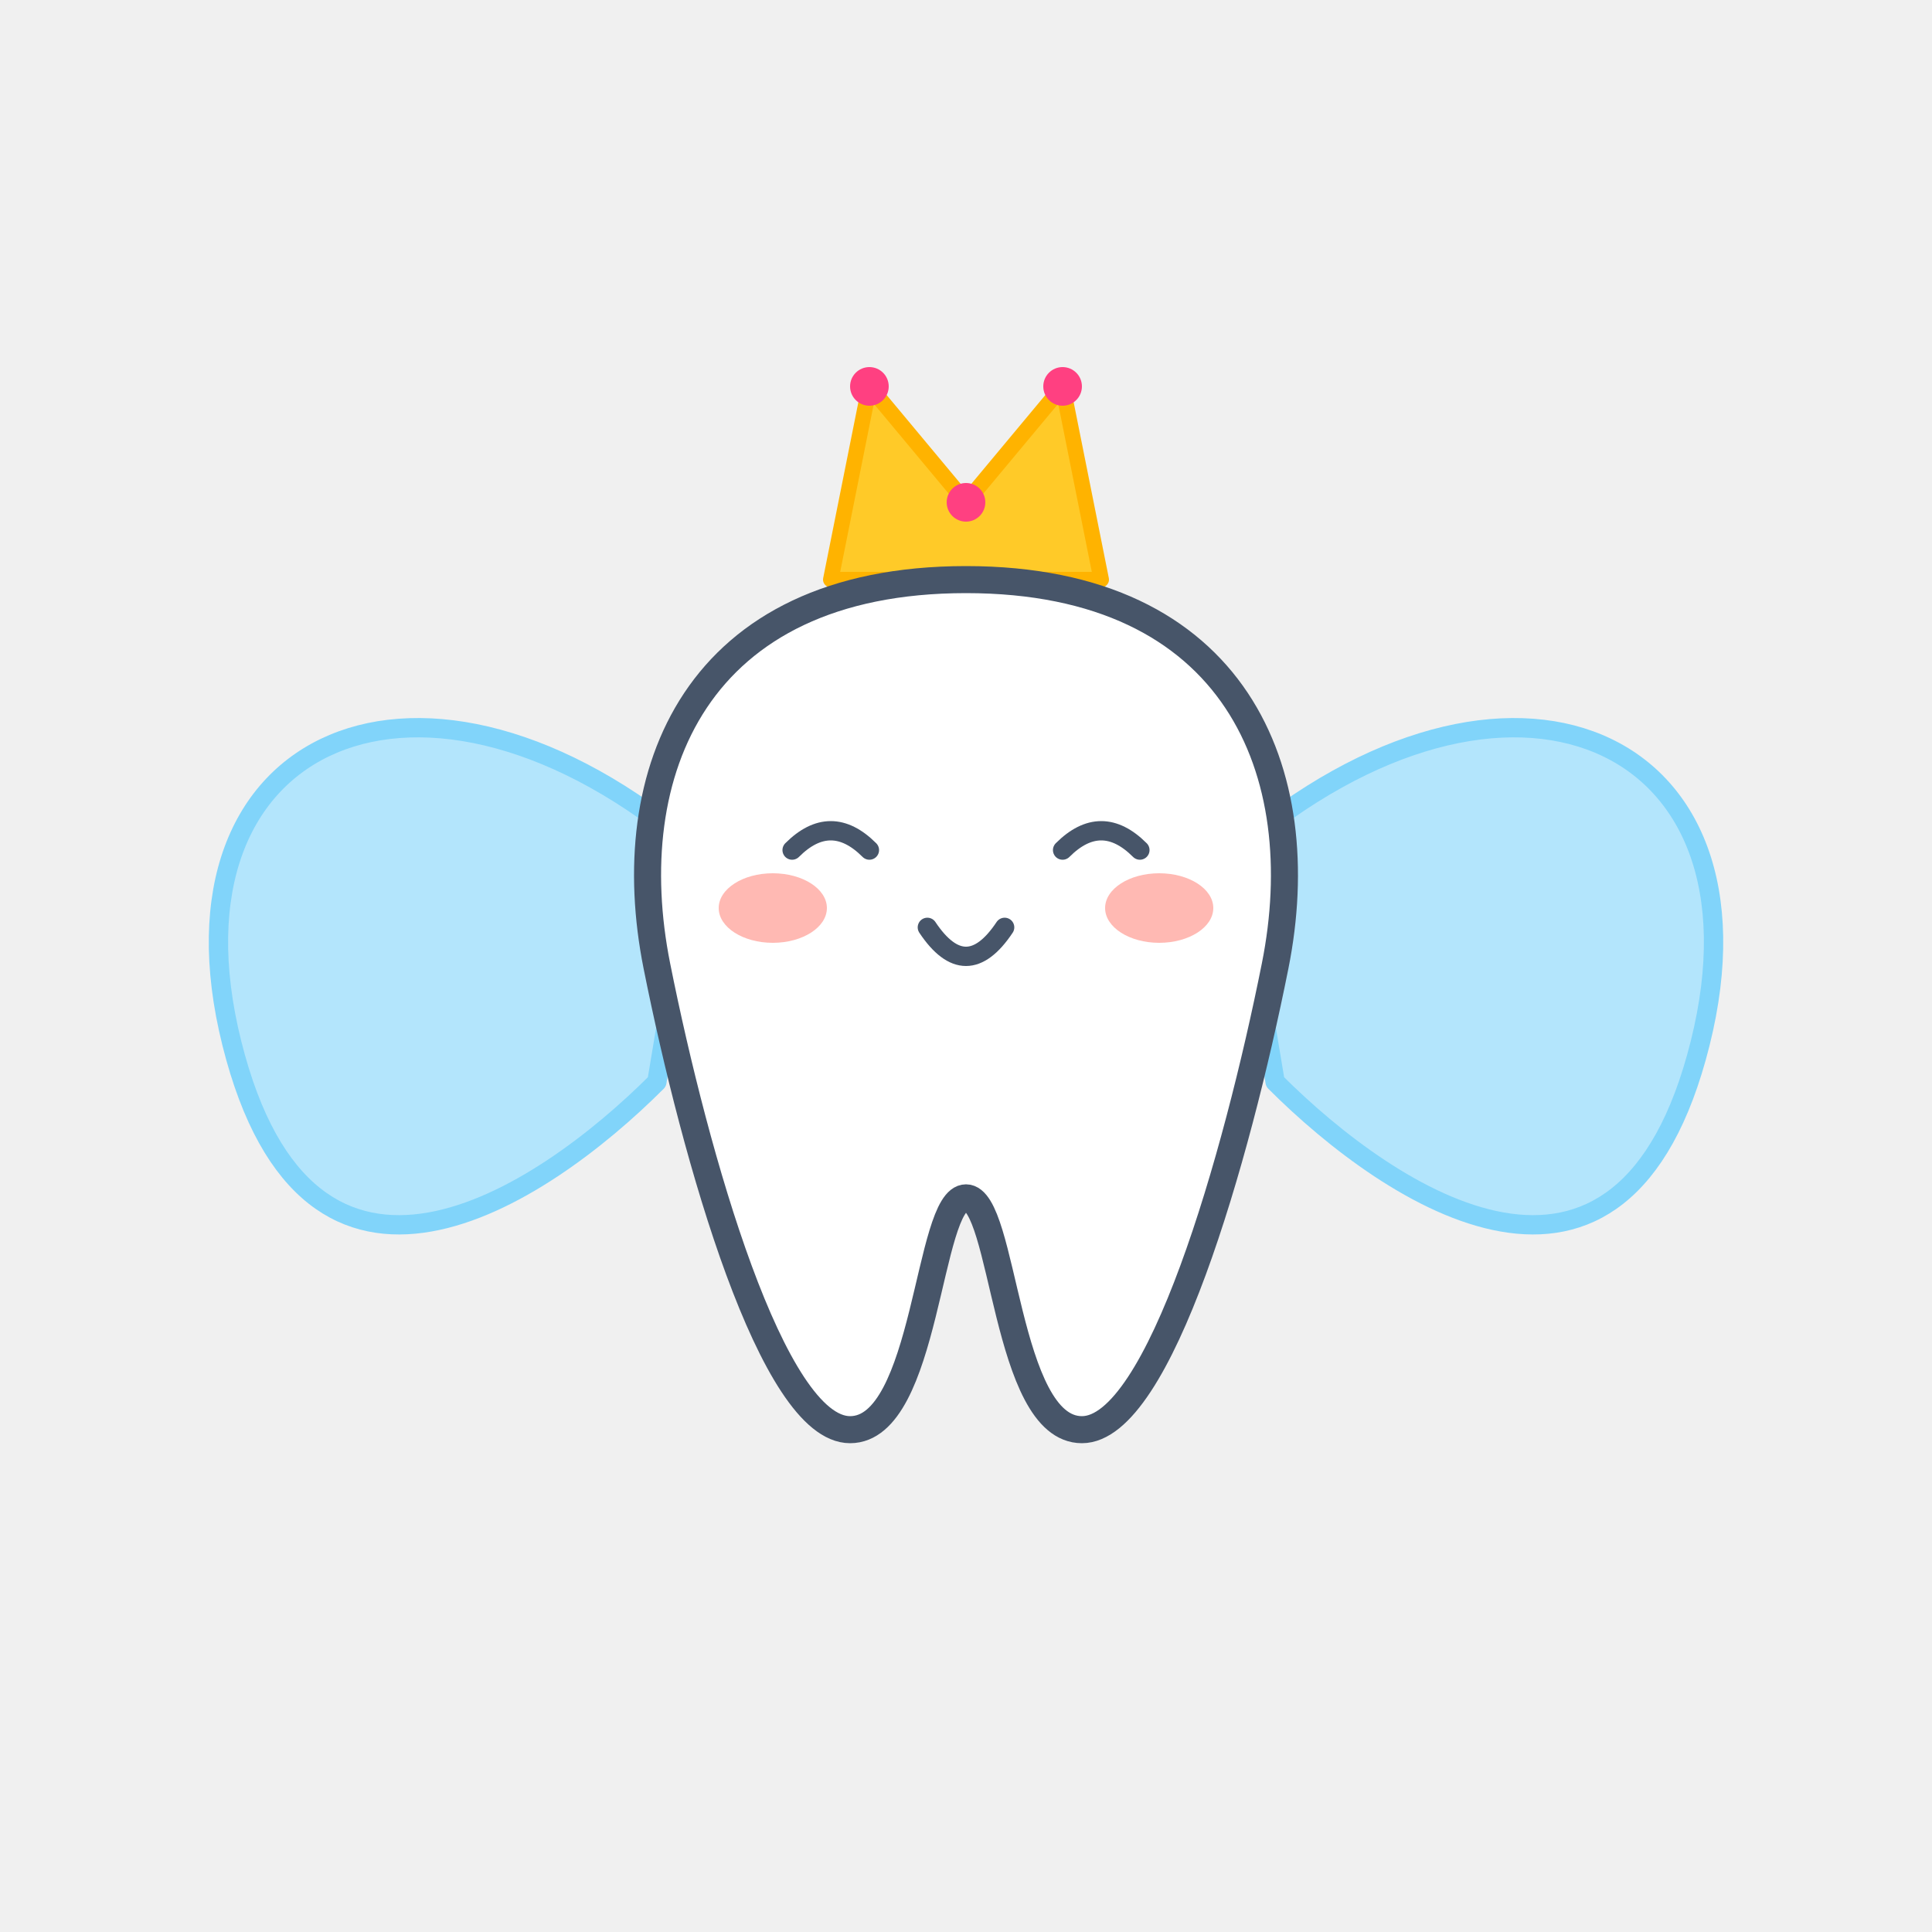
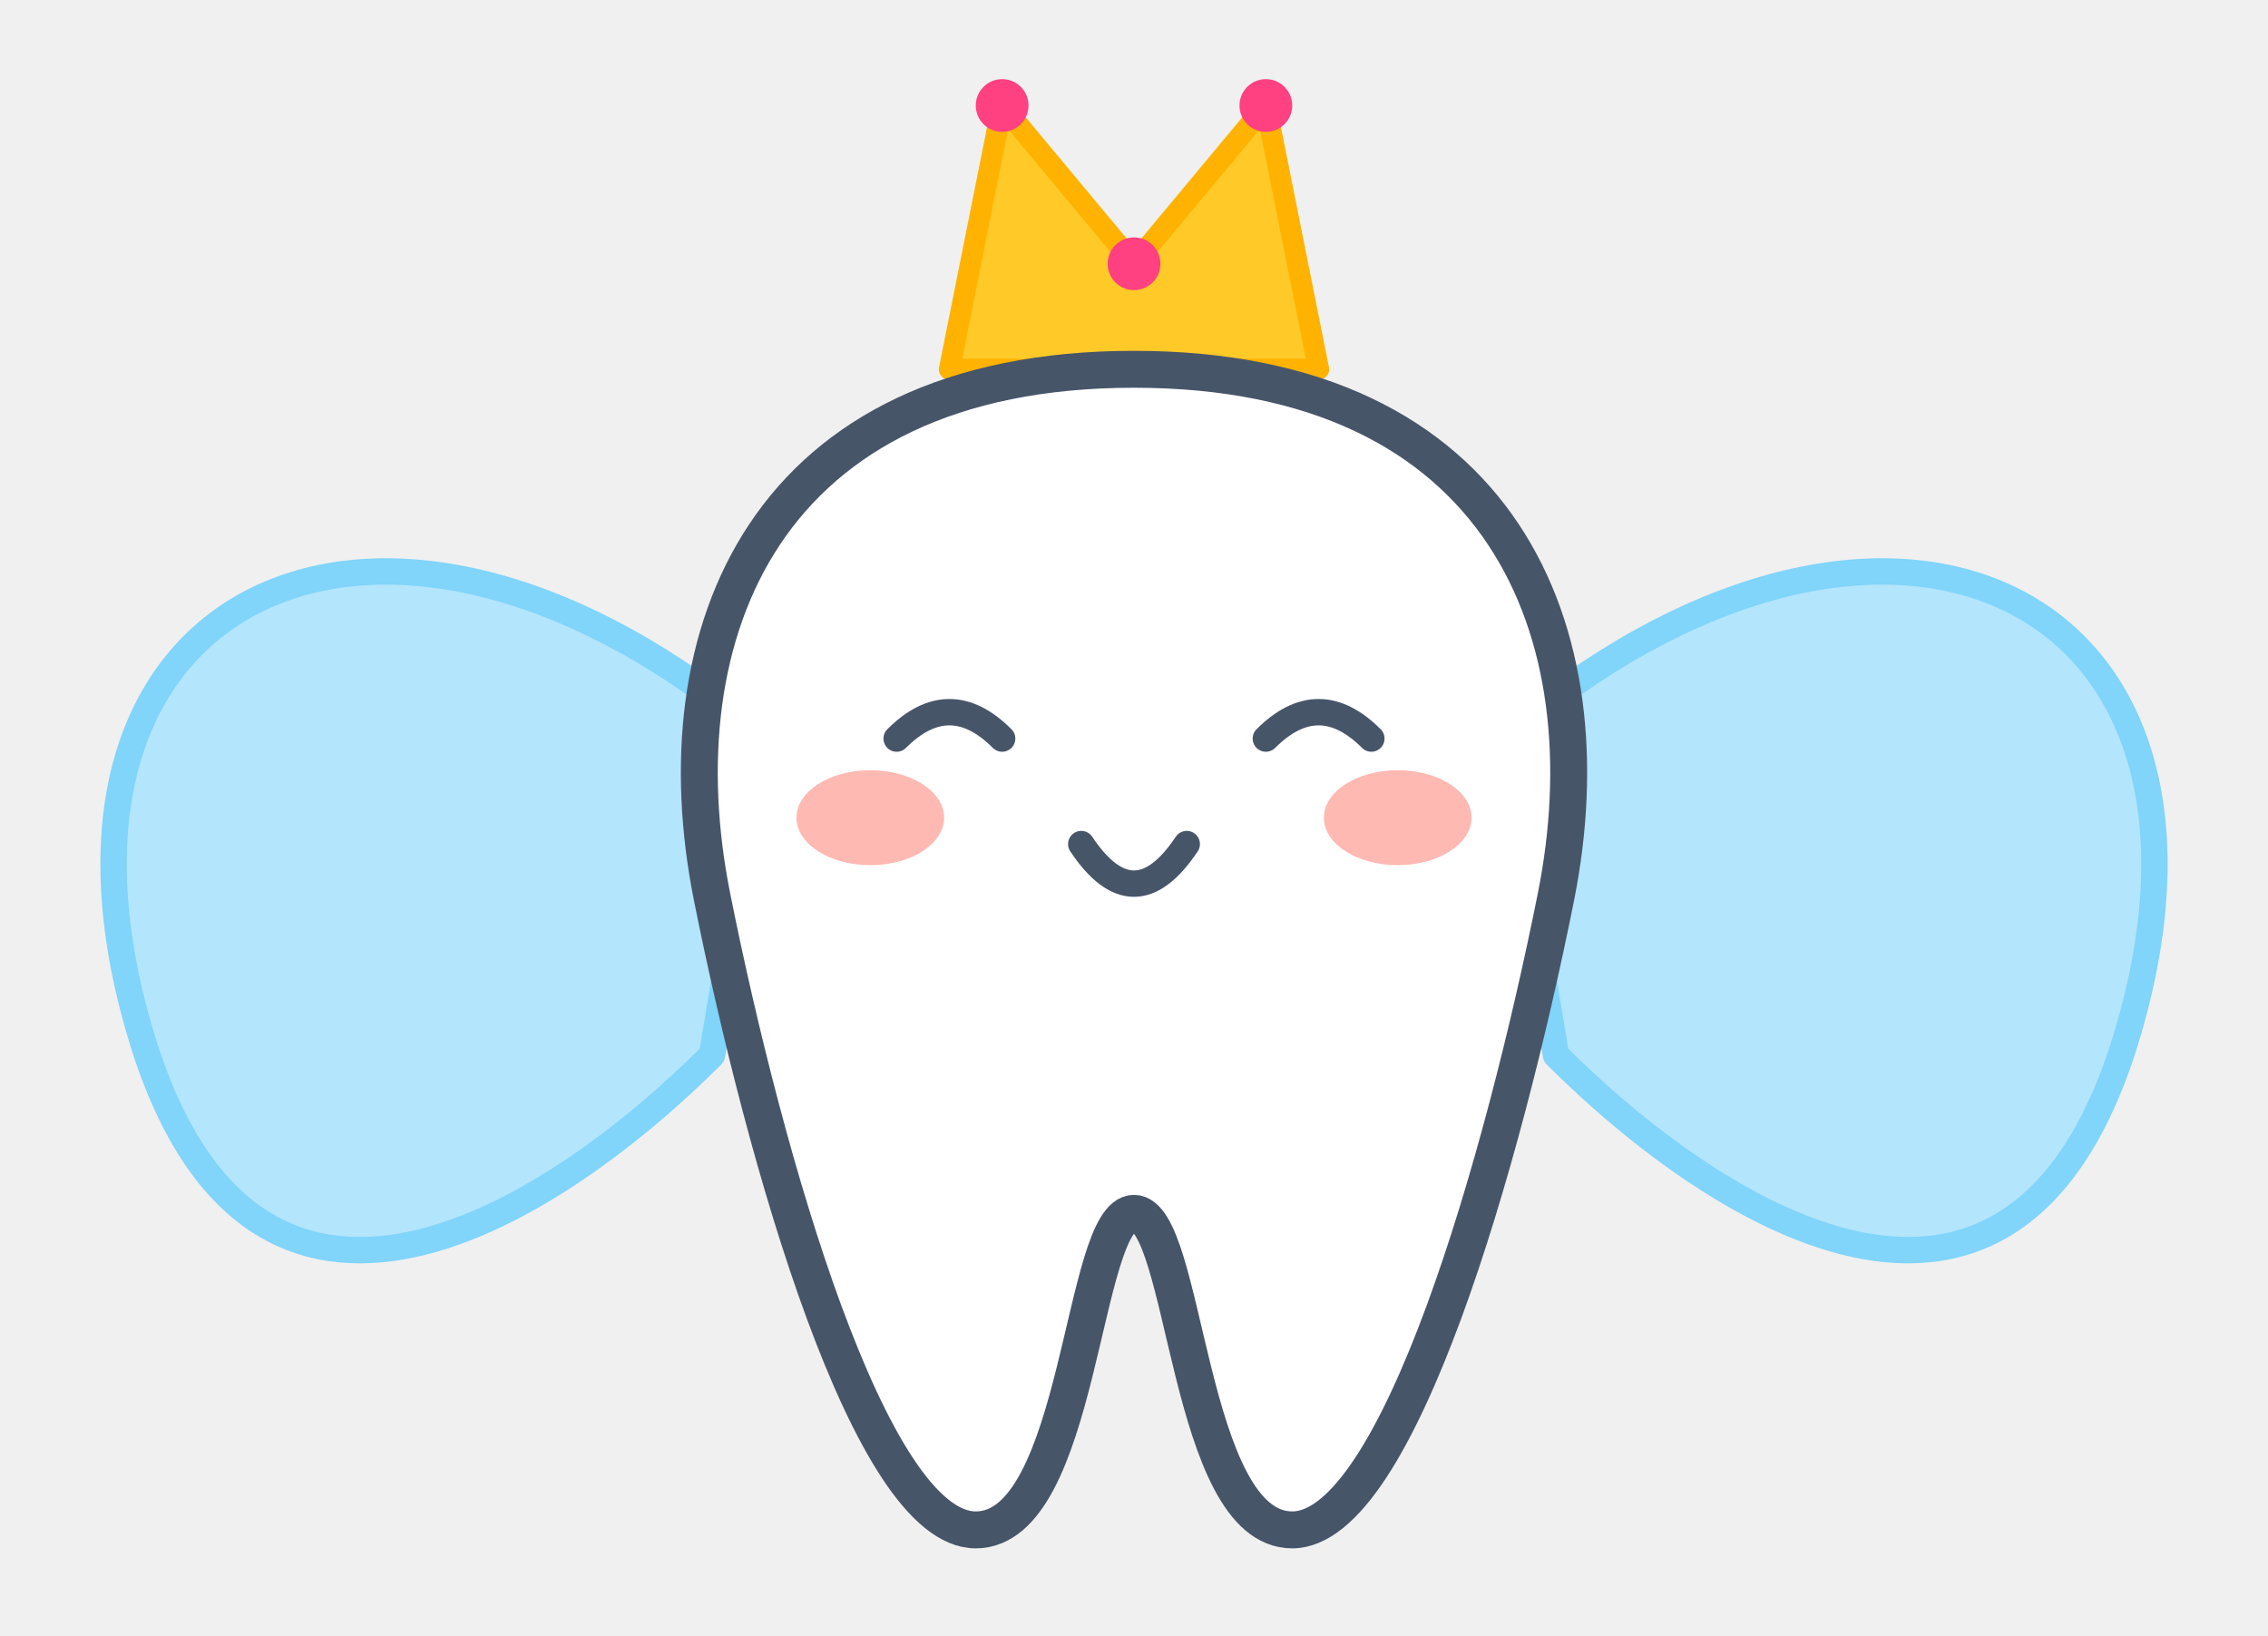
- <svg xmlns="http://www.w3.org/2000/svg" viewBox="0 0 500 500" width="100%" height="100%">
+ <svg xmlns="http://www.w3.org/2000/svg" viewBox="35 80 430 310" width="100%" height="100%">
  <path d="M 180 220 C 110 160, 40 190, 60 270 C 80 350, 140 310, 170 280 Z" fill="#b3e5fc" stroke="#81d4fa" stroke-width="5" stroke-linejoin="round" />
  <path d="M 320 220 C 390 160, 460 190, 440 270 C 420 350, 360 310, 330 280 Z" fill="#b3e5fc" stroke="#81d4fa" stroke-width="5" stroke-linejoin="round" />
  <path d="M 215 150 L 225 100 L 250 130 L 275 100 L 285 150 Z" fill="#ffca28" stroke="#ffb300" stroke-width="4" stroke-linejoin="round" />
  <circle cx="225" cy="100" r="5" fill="#ff4081" />
  <circle cx="250" cy="130" r="5" fill="#ff4081" />
  <circle cx="275" cy="100" r="5" fill="#ff4081" />
  <path d="M 250 150            C 320 150, 340 200, 330 250            C 320 300, 300 370, 280 370            C 260 370, 260 310, 250 310            C 240 310, 240 370, 220 370            C 200 370, 180 300, 170 250            C 160 200, 180 150, 250 150 Z" fill="#ffffff" stroke="#475569" stroke-width="7" stroke-linejoin="round" />
  <path d="M 205 220 Q 215 210 225 220" fill="none" stroke="#475569" stroke-width="5" stroke-linecap="round" />
  <path d="M 275 220 Q 285 210 295 220" fill="none" stroke="#475569" stroke-width="5" stroke-linecap="round" />
  <ellipse cx="200" cy="235" rx="14" ry="9" fill="#ff8a80" opacity="0.6" />
  <ellipse cx="300" cy="235" rx="14" ry="9" fill="#ff8a80" opacity="0.6" />
  <path d="M 240 240 Q 250 255 260 240" fill="none" stroke="#475569" stroke-width="5" stroke-linecap="round" />
</svg>
